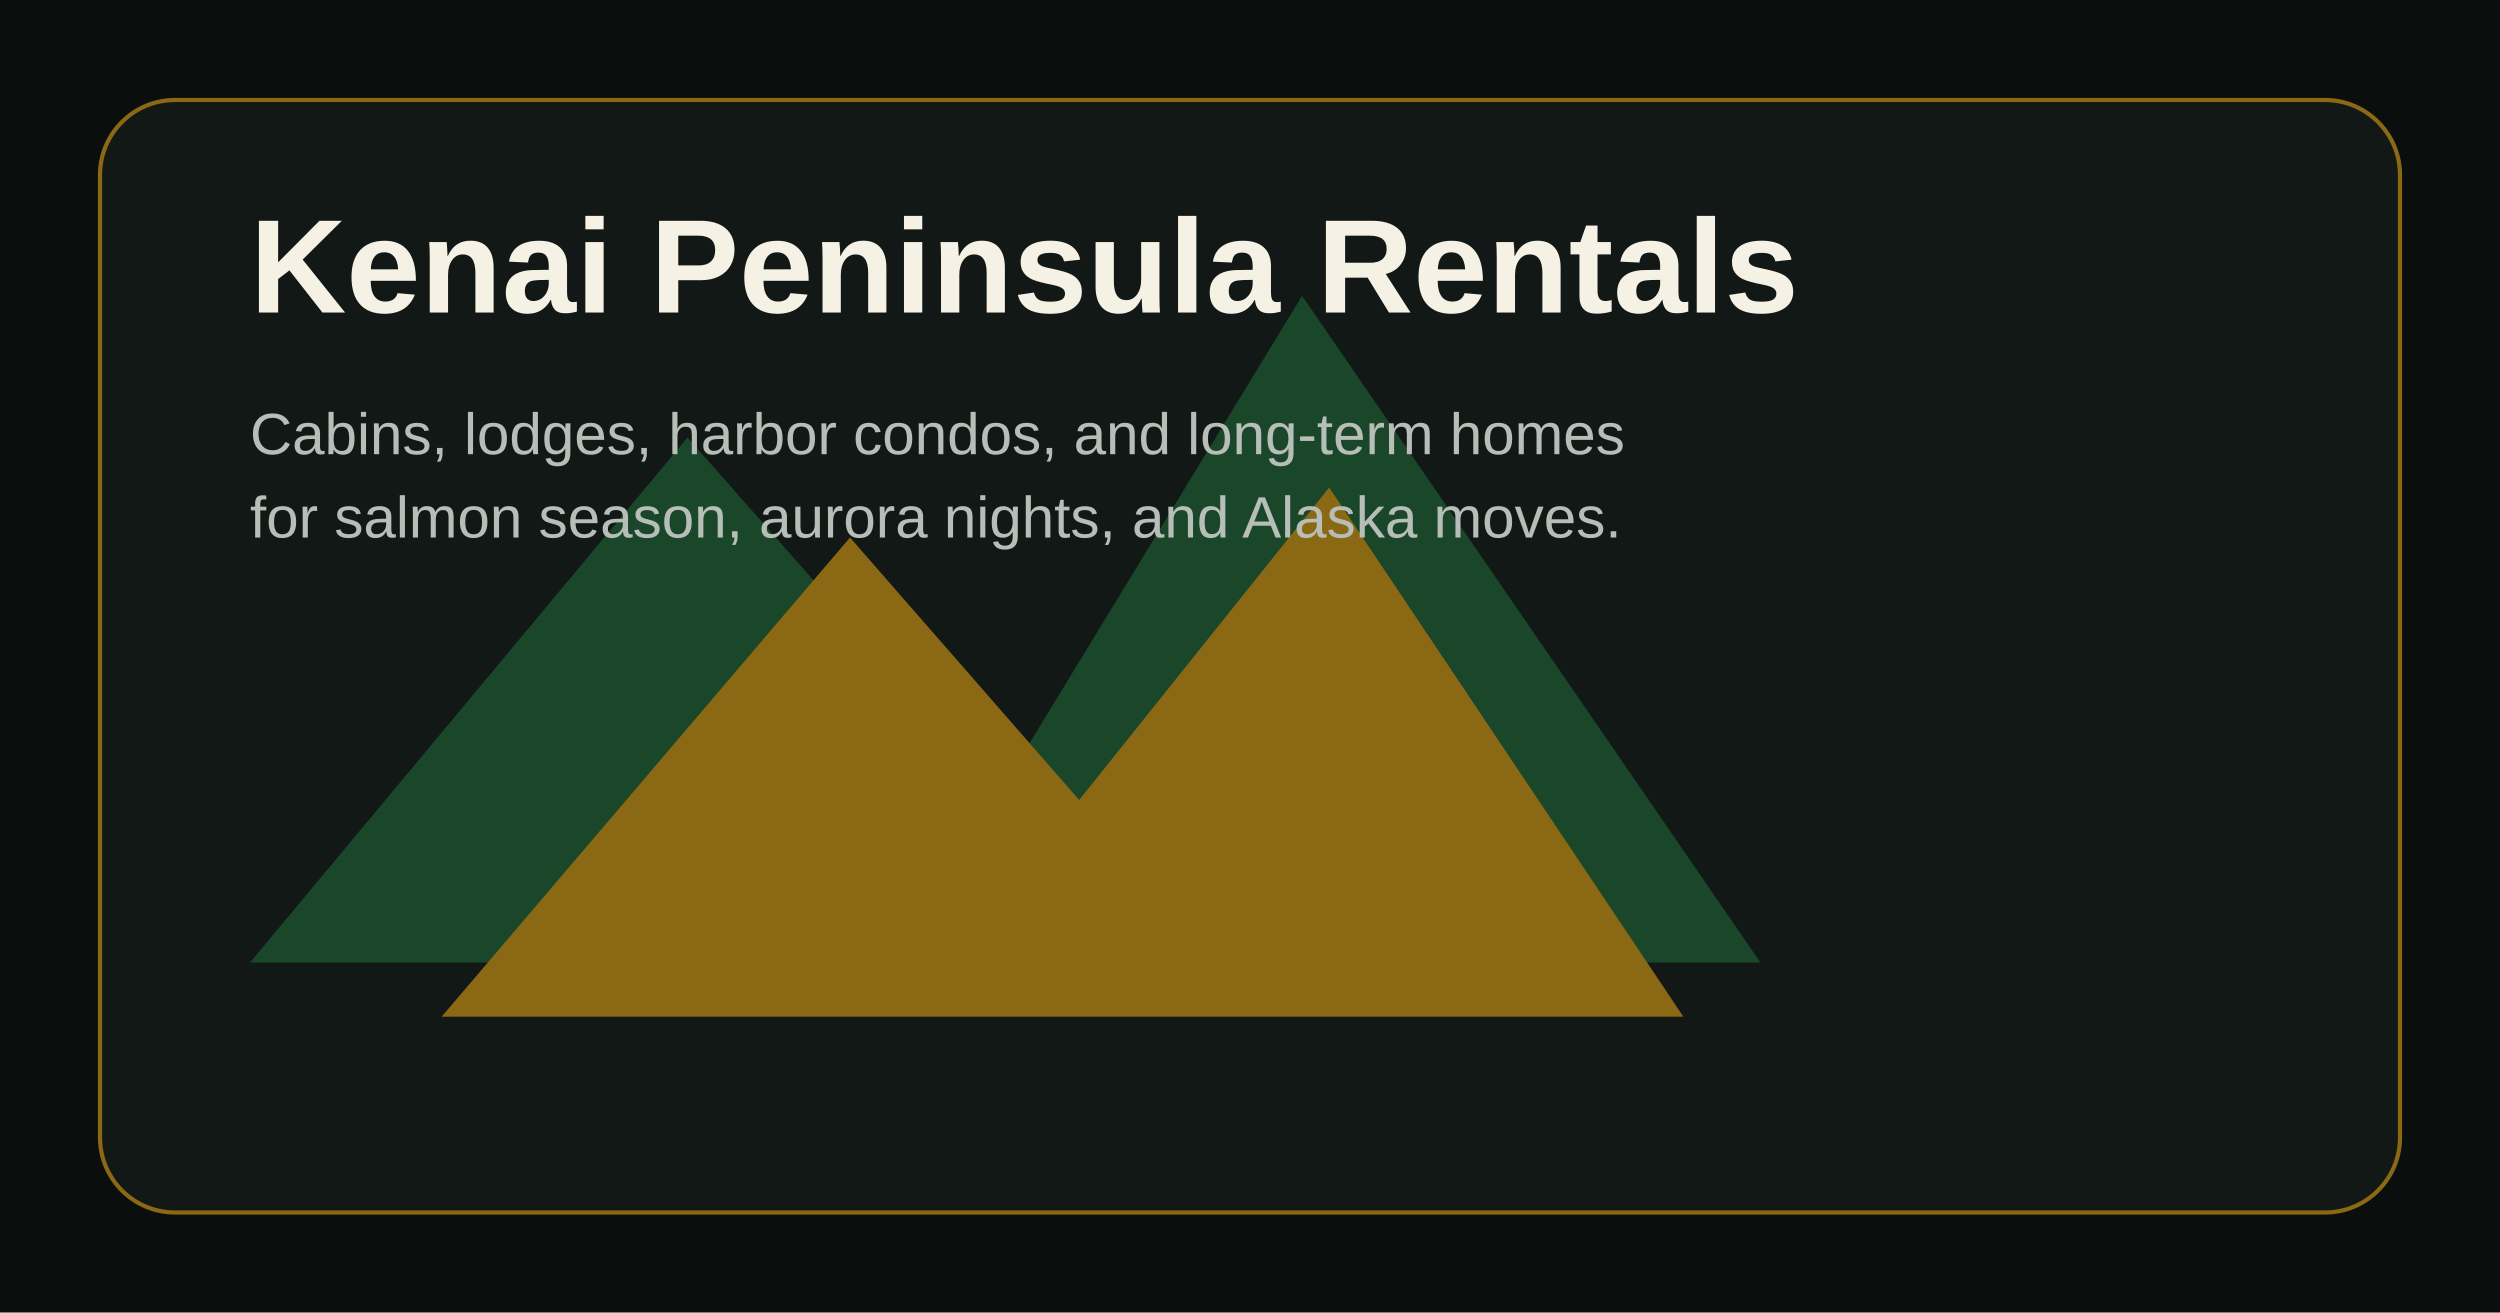
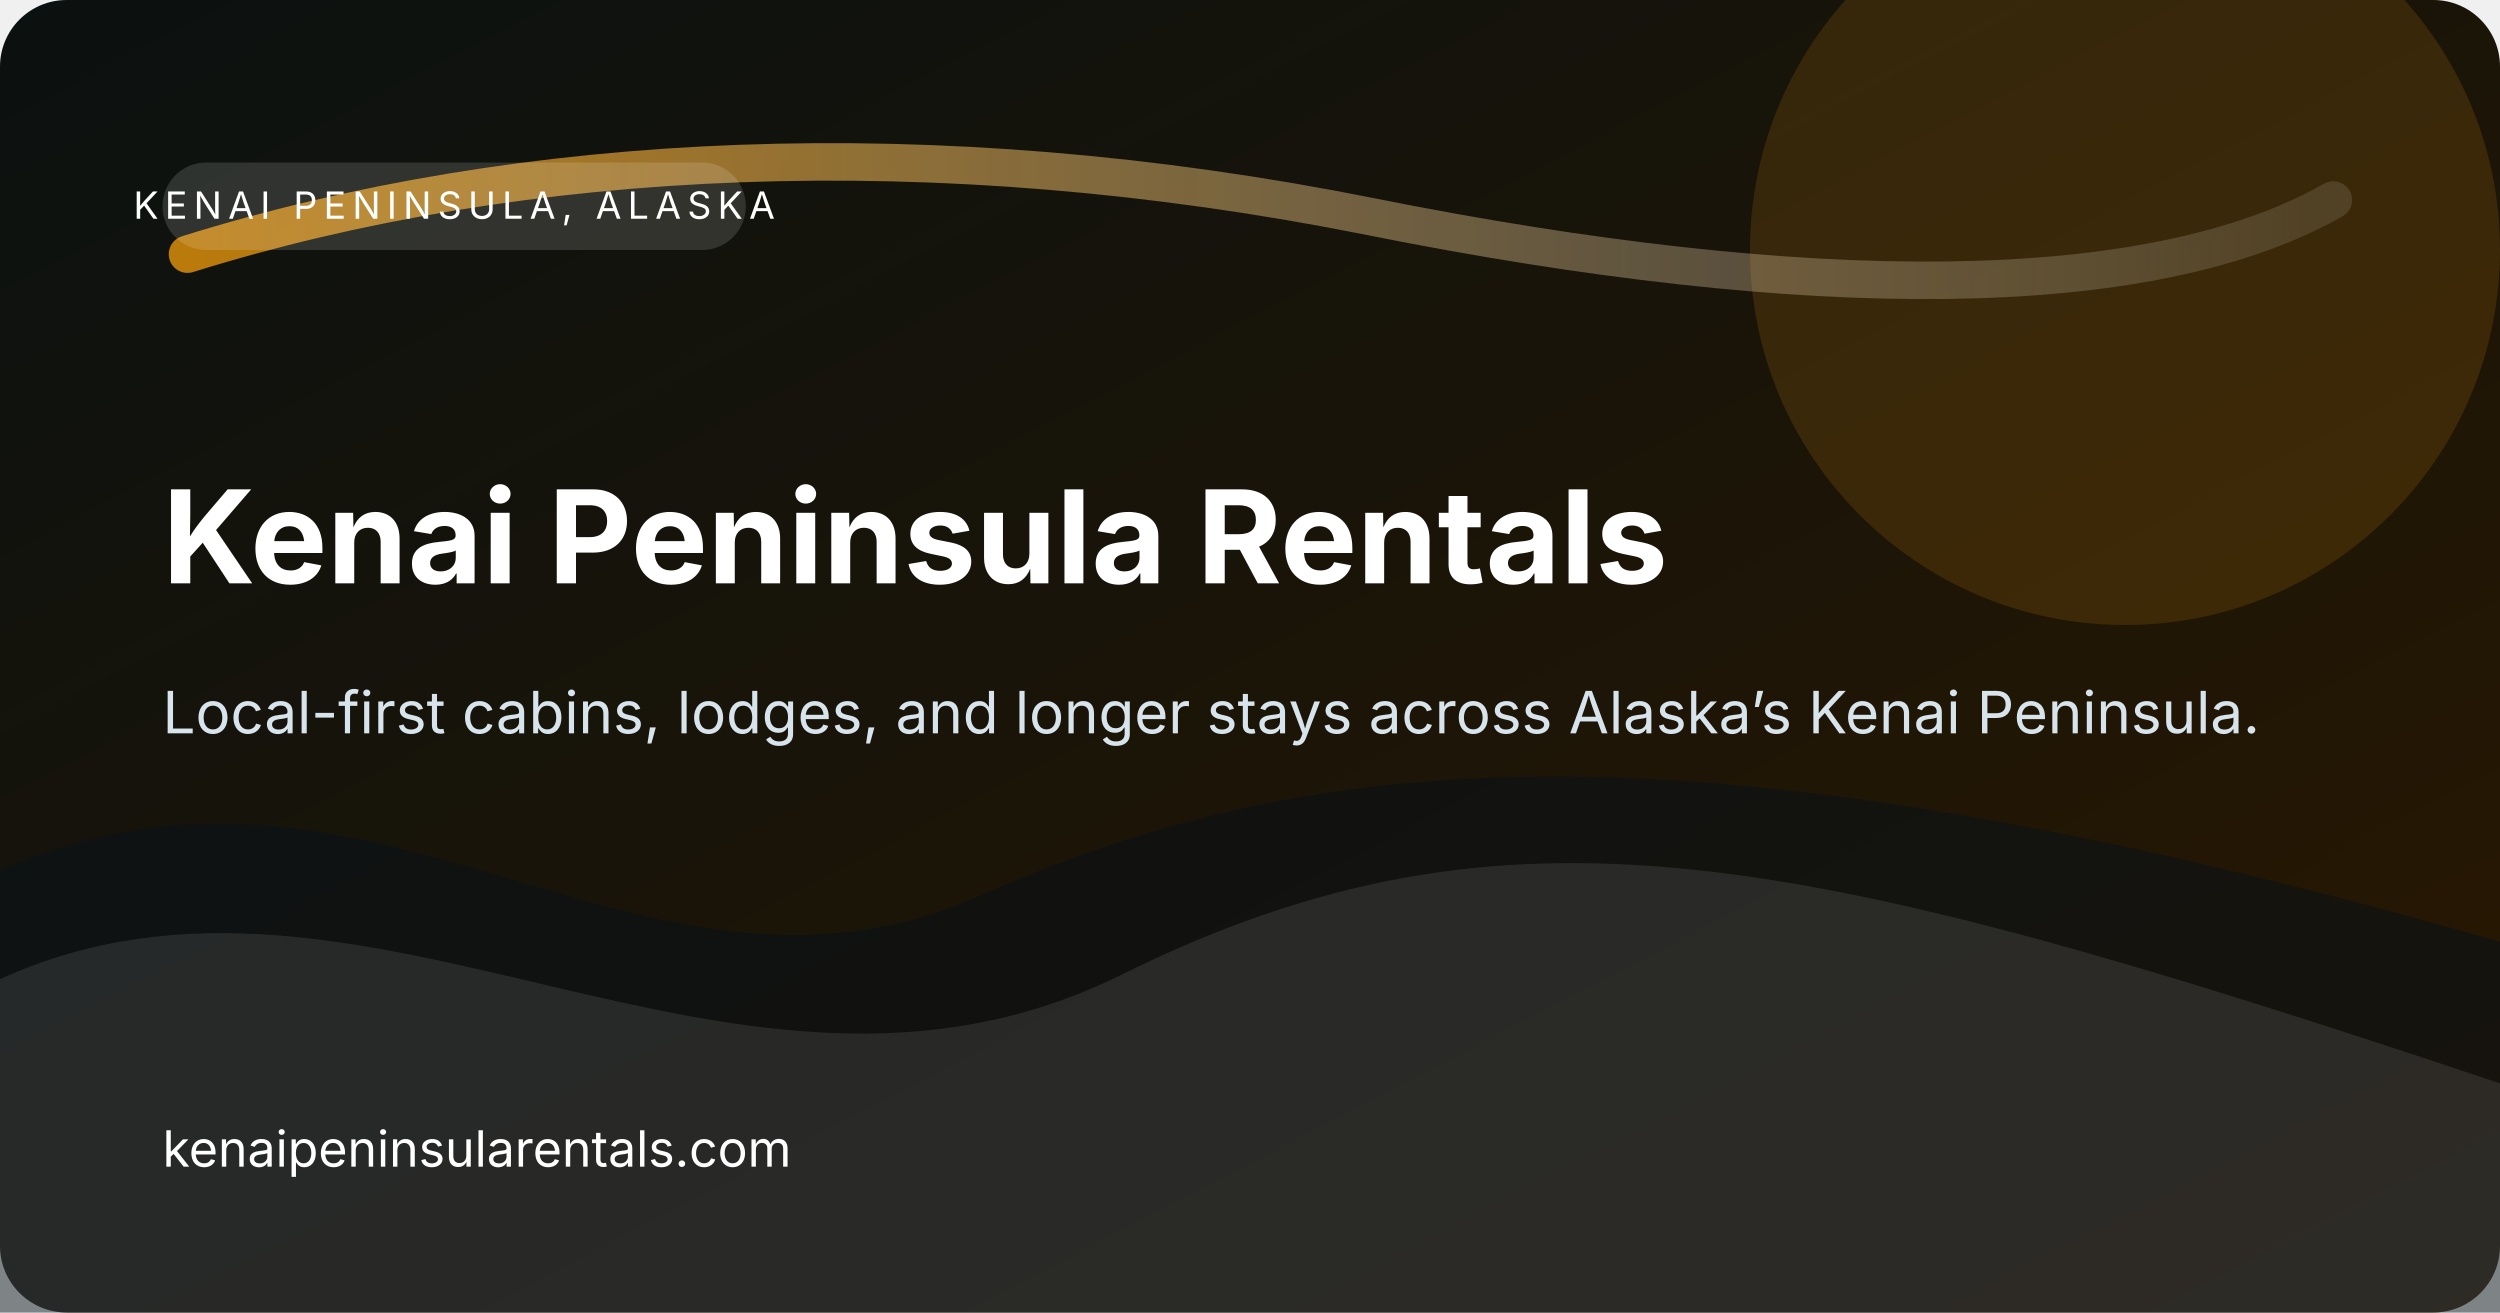
- <svg xmlns="http://www.w3.org/2000/svg" viewBox="0 0 1200 630" fill="none">
-   <rect width="1200" height="630" fill="#0a0f0d" />
-   <rect x="48" y="48" width="1104" height="534" rx="36" fill="#121816" stroke="#8B6914" stroke-width="2" />
-   <path d="M120 462L330 210l150 170 145-238 220 320H120Z" fill="#1a472a" />
-   <path d="M212 488L408 258l110 126 120-150 170 254H212Z" fill="#8B6914" />
-   <text x="120" y="150" fill="#F6F1E5" font-family="Arial, sans-serif" font-size="64" font-weight="700">Kenai Peninsula Rentals</text>
-   <text x="120" y="218" fill="#B7BEB7" font-family="Arial, sans-serif" font-size="28">Cabins, lodges, harbor condos, and long-term homes</text>
-   <text x="120" y="258" fill="#B7BEB7" font-family="Arial, sans-serif" font-size="28">for salmon season, aurora nights, and Alaska moves.</text>
+ <svg xmlns="http://www.w3.org/2000/svg" width="1200" height="630" viewBox="0 0 1200 630" role="img" aria-labelledby="title desc">
+   <defs>
+     <linearGradient id="bg" x1="0" y1="0" x2="1" y2="1">
+       <stop offset="0%" stop-color="#0b1110" />
+       <stop offset="100%" stop-color="#2a1800" />
+     </linearGradient>
+     <linearGradient id="glow" x1="0" y1="0" x2="1" y2="0">
+       <stop offset="0%" stop-color="#f59e0b" stop-opacity="0.95" />
+       <stop offset="100%" stop-color="#ffffff" stop-opacity="0.15" />
+     </linearGradient>
+   </defs>
+   <rect width="1200" height="630" rx="32" fill="url(#bg)" />
+   <circle cx="1020" cy="120" r="180" fill="#f59e0b" opacity="0.14" />
+   <path d="M0 418 C180 338 308 502 470 430 S815 342 1200 452 L1200 630 L0 630 Z" fill="#081018" opacity="0.55" />
+   <path d="M0 470 C175 390 352 560 538 468 S865 408 1200 520 L1200 630 L0 630 Z" fill="#ffffff" opacity="0.1" />
+   <path d="M90 122 C250 72 448 62 658 104 S1032 146 1120 96" fill="none" stroke="url(#glow)" stroke-width="18" stroke-linecap="round" opacity="0.78" />
+   <rect x="78" y="78" width="280" height="42" rx="21" fill="rgba(255,255,255,0.14)" />
+   <text x="218" y="105" text-anchor="middle" font-family="Inter, Arial, sans-serif" font-size="18" fill="#ffffff" letter-spacing="3">KENAI PENINSULA, ALASKA</text>
+   <text x="78" y="280" font-family="Inter, Arial, sans-serif" font-size="62" font-weight="700" fill="#ffffff">Kenai Peninsula Rentals</text>
+   <text x="78" y="352" font-family="Inter, Arial, sans-serif" font-size="28" fill="#d8e4ec">Local-first cabins, lodges, and longer stays across Alaska’s Kenai Peninsula.</text>
+   <text x="78" y="560" font-family="Inter, Arial, sans-serif" font-size="24" fill="#ffffff">kenaipeninsularentals.com</text>
</svg>
